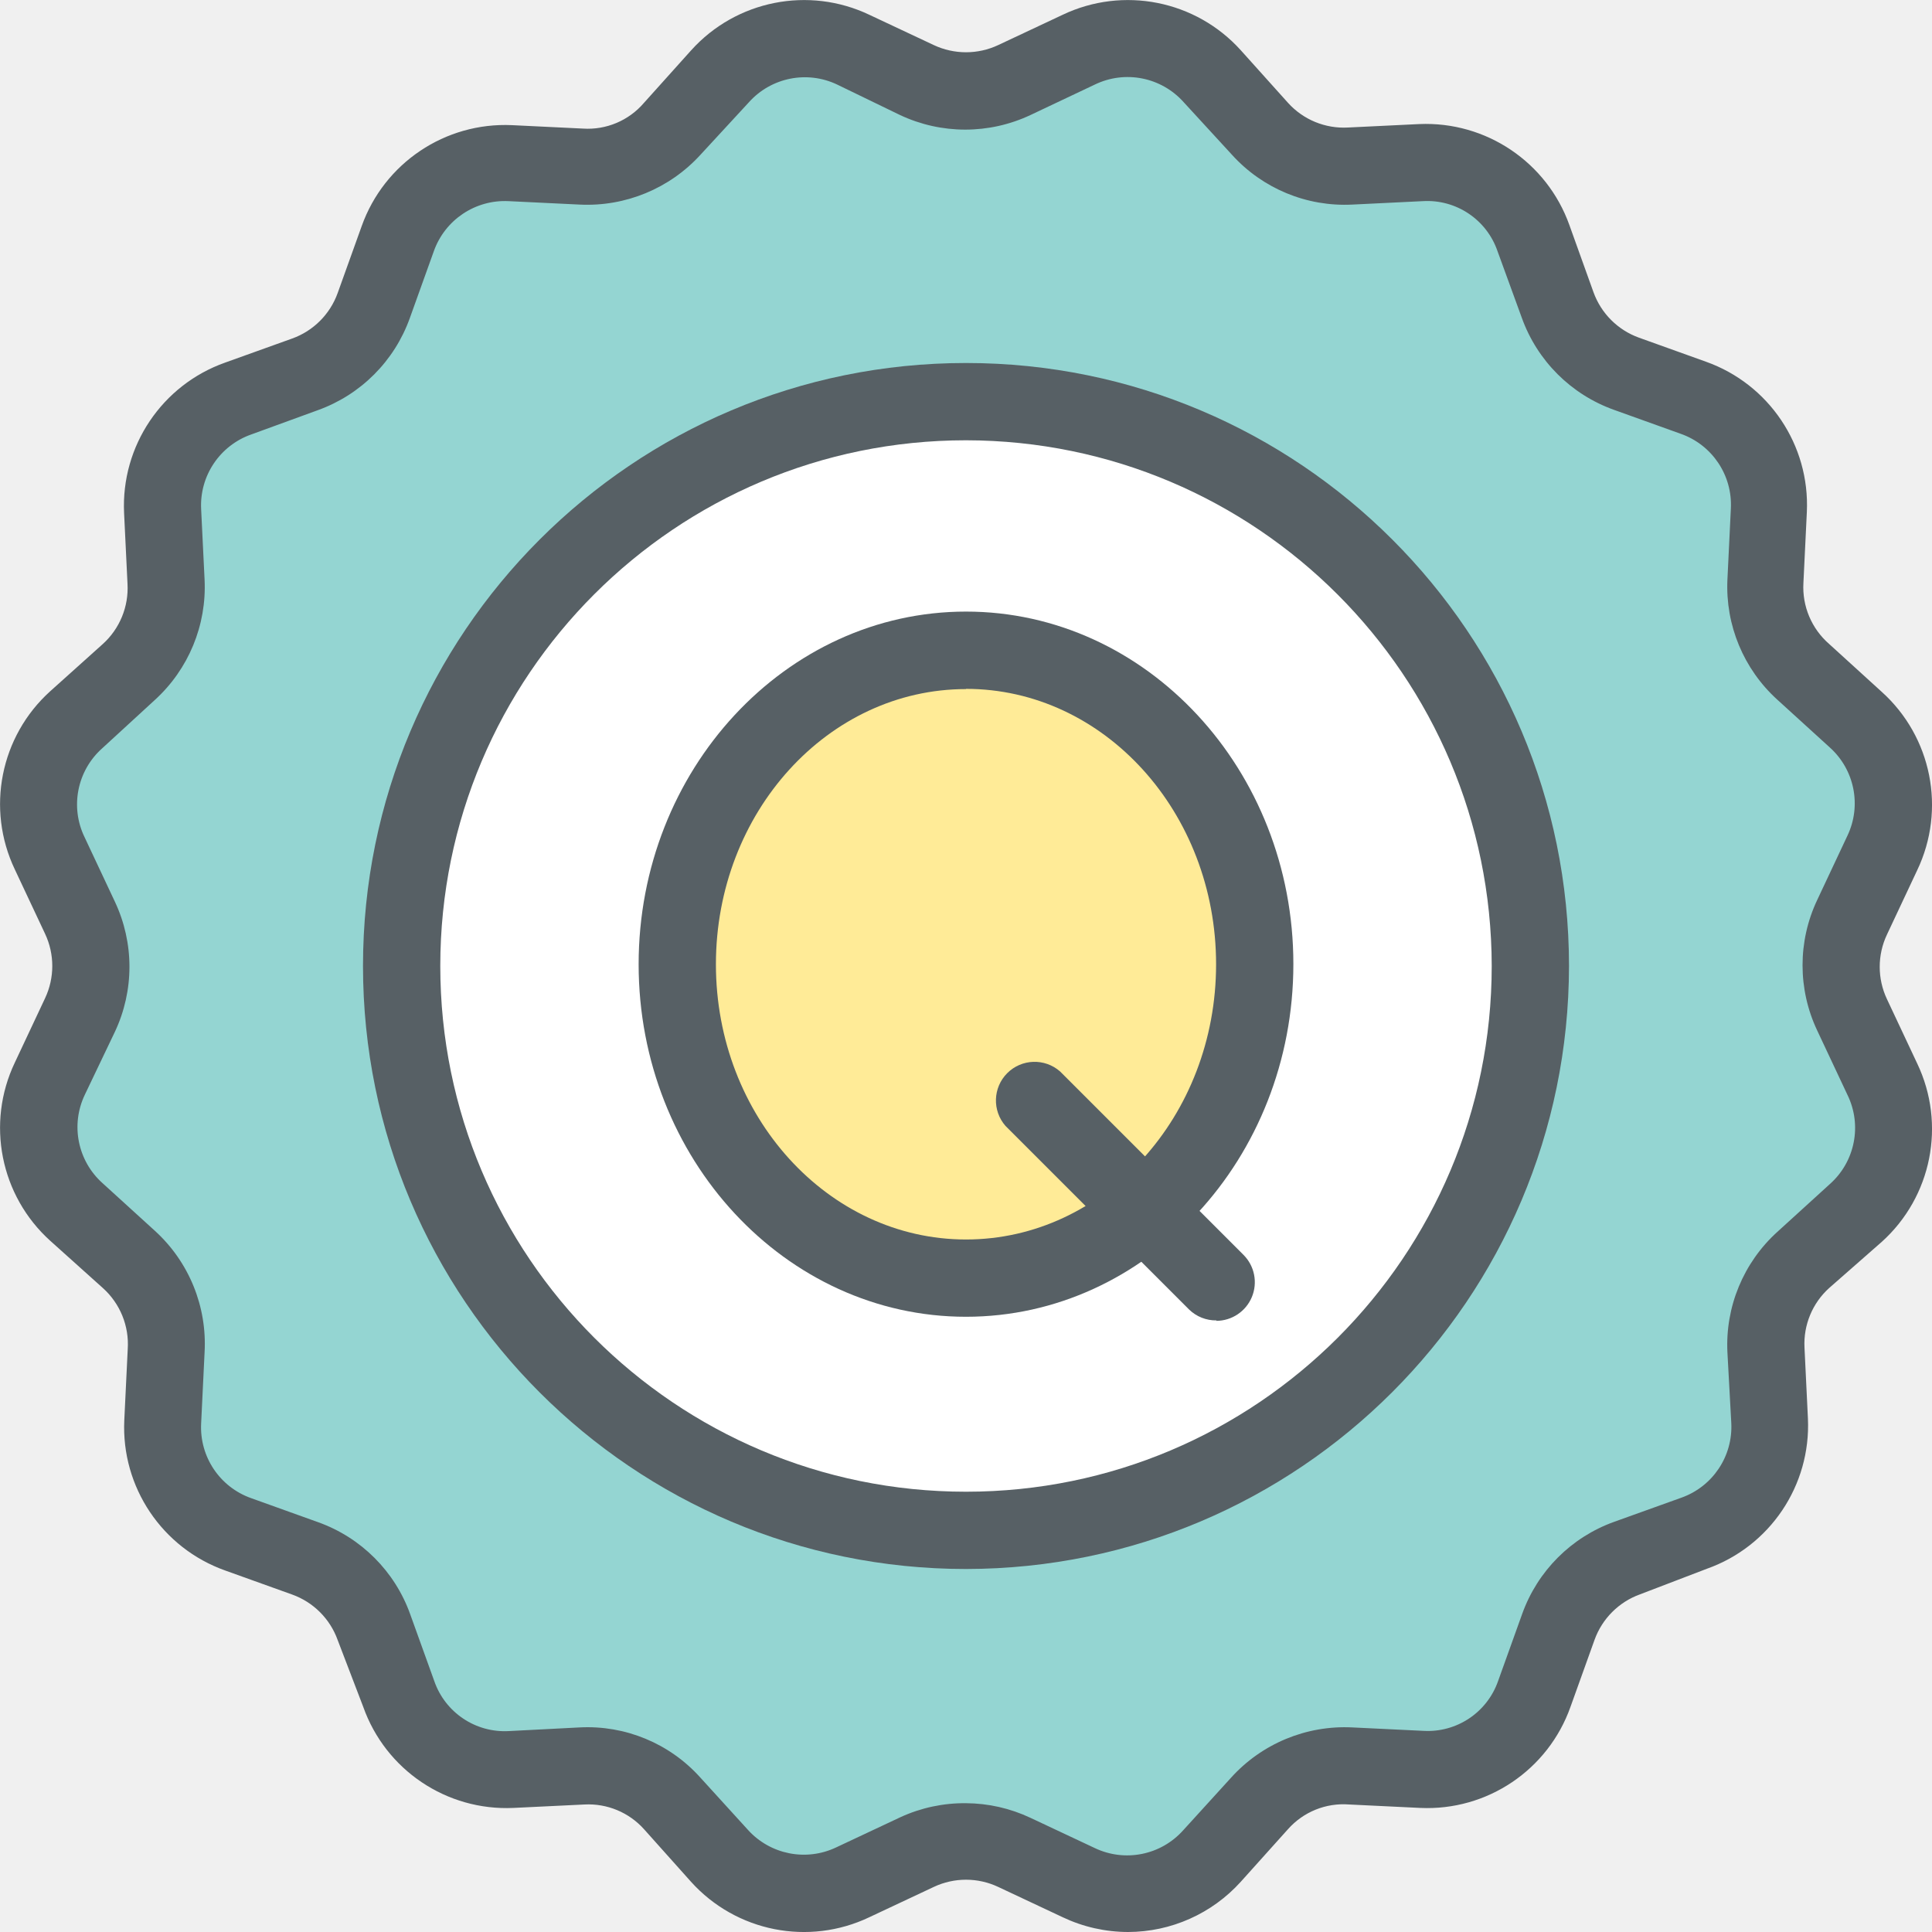
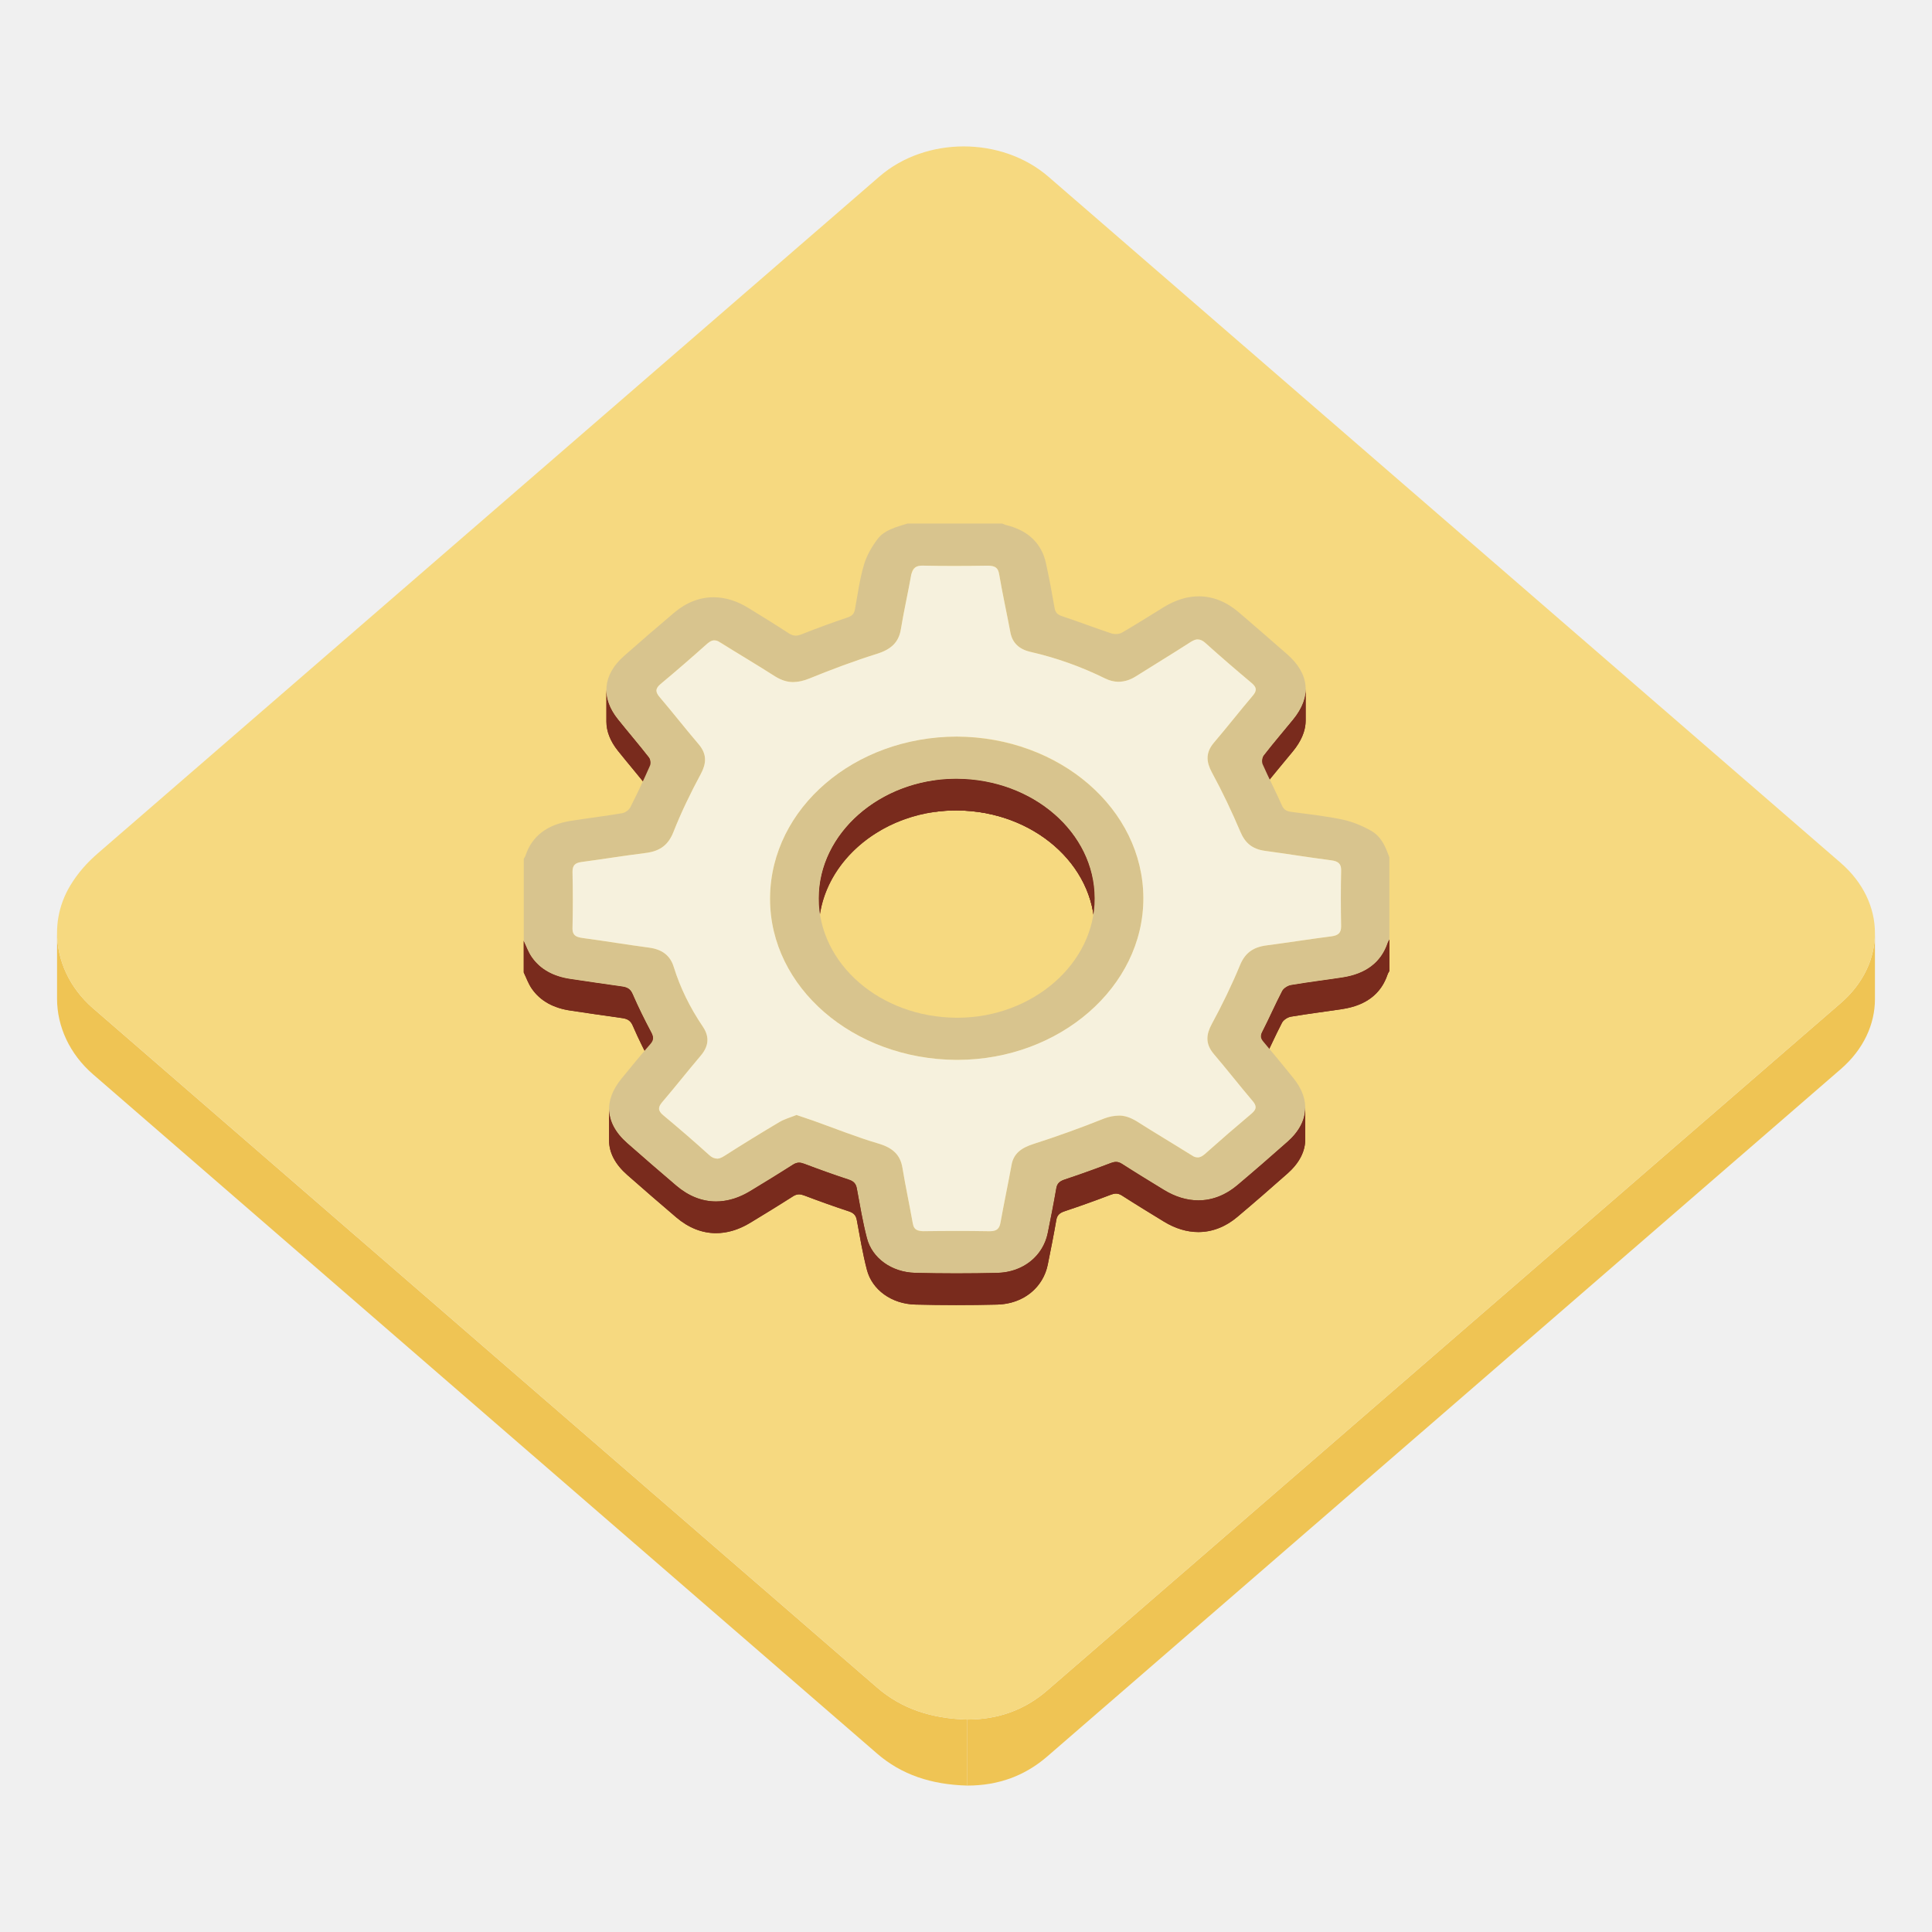
- <svg xmlns="http://www.w3.org/2000/svg" width="800px" height="800px" viewBox="0 0 90 90">
-   <defs>
-     <style>.cls-1{fill:#94d5d2;}.cls-2{fill:#ffffff;}.cls-3{fill:#ffeb97;}.cls-4{fill:#576065;}</style>
-   </defs>
-   <g id="quality-badge">
-     <g id="quality-badge-2" data-name="quality-badge">
-       <g id="fill">
-         <path class="cls-1" d="M47.27,3.73l3-1.41a5.32,5.32,0,0,1,6.21,1.23L58.7,6a5.32,5.32,0,0,0,4.19,1.73l3.31-.16a5.32,5.32,0,0,1,5.26,3.52l1.12,3.12a5.32,5.32,0,0,0,3.21,3.21l3.12,1.12a5.32,5.32,0,0,1,3.52,5.26l-.16,3.31A5.32,5.32,0,0,0,84,31.3l2.45,2.23a5.32,5.32,0,0,1,1.23,6.21l-1.41,3a5.33,5.33,0,0,0,0,4.54l1.41,3a5.32,5.32,0,0,1-1.23,6.21L84,58.7a5.32,5.32,0,0,0-1.73,4.19l.16,3.31a5.32,5.32,0,0,1-3.52,5.26l-3.12,1.12a5.32,5.32,0,0,0-3.21,3.21L71.46,78.9a5.32,5.32,0,0,1-5.26,3.52l-3.31-.16A5.32,5.32,0,0,0,58.7,84l-2.23,2.45a5.32,5.32,0,0,1-6.21,1.23l-3-1.41a5.33,5.33,0,0,0-4.54,0l-3,1.41a5.32,5.32,0,0,1-6.21-1.23L31.3,84a5.32,5.32,0,0,0-4.19-1.73l-3.31.16a5.32,5.32,0,0,1-5.26-3.52l-1.12-3.12a5.32,5.32,0,0,0-3.21-3.21l-3.12-1.12A5.32,5.32,0,0,1,7.58,66.2l.16-3.31A5.32,5.32,0,0,0,6,58.7L3.55,56.47a5.32,5.32,0,0,1-1.23-6.21l1.41-3a5.33,5.33,0,0,0,0-4.54l-1.41-3a5.32,5.32,0,0,1,1.23-6.21L6,31.3a5.32,5.32,0,0,0,1.73-4.19L7.58,23.8a5.32,5.32,0,0,1,3.52-5.26l3.12-1.12a5.31,5.31,0,0,0,3.21-3.21l1.12-3.12A5.32,5.32,0,0,1,23.8,7.58l3.31.16A5.32,5.32,0,0,0,31.3,6l2.23-2.45a5.32,5.32,0,0,1,6.21-1.23l3,1.41A5.33,5.33,0,0,0,47.27,3.73Z" />
-         <circle class="cls-2" cx="45" cy="45" r="26.29" />
-         <ellipse class="cls-3" cx="45" cy="44.92" rx="13.45" ry="14.62" />
-       </g>
-       <g id="outline">
-         <path class="cls-4" d="M52.55,90a7.13,7.13,0,0,1-3.05-.69l-3-1.41a3.52,3.52,0,0,0-3,0l-3,1.41a7.08,7.08,0,0,1-8.31-1.65L30,85.21a3.48,3.48,0,0,0-2.77-1.15l-3.31.16a7.08,7.08,0,0,1-7-4.71L15.73,76.4a3.51,3.51,0,0,0-2.12-2.12l-3.12-1.12a7.08,7.08,0,0,1-4.7-7l.16-3.31A3.51,3.51,0,0,0,4.79,60L2.34,57.8A7.08,7.08,0,0,1,.69,49.5l1.41-3a3.52,3.52,0,0,0,0-3l-1.41-3A7.08,7.08,0,0,1,2.34,32.2L4.79,30A3.51,3.51,0,0,0,5.94,27.2l-.16-3.31a7.08,7.08,0,0,1,4.71-7l3.12-1.12a3.51,3.51,0,0,0,2.12-2.12l1.12-3.12a7.09,7.09,0,0,1,7-4.7l3.31.16A3.44,3.44,0,0,0,30,4.79L32.2,2.34A7.08,7.08,0,0,1,40.5.69l3,1.41a3.53,3.53,0,0,0,3,0l3-1.41A7.08,7.08,0,0,1,57.8,2.34L60,4.79A3.5,3.5,0,0,0,62.8,5.94l3.31-.16a7.1,7.1,0,0,1,7,4.71l1.12,3.12a3.52,3.52,0,0,0,2.12,2.12l3.12,1.12a7.08,7.08,0,0,1,4.7,7l-.16,3.31A3.5,3.5,0,0,0,85.21,30l2.45,2.23a7.08,7.08,0,0,1,1.65,8.31l-1.41,3a3.52,3.52,0,0,0,0,3l1.41,3a7.08,7.08,0,0,1-1.65,8.31L85.21,60a3.5,3.5,0,0,0-1.15,2.77l.16,3.31a7.08,7.08,0,0,1-4.71,7L76.4,74.27a3.52,3.52,0,0,0-2.12,2.12l-1.12,3.12a7.08,7.08,0,0,1-7,4.71l-3.31-.16A3.45,3.45,0,0,0,60,85.21L57.8,87.66A7.09,7.09,0,0,1,52.55,90ZM45,84a7.14,7.14,0,0,1,3,.68l3,1.41a3.5,3.5,0,0,0,4.11-.82l2.23-2.45A7.13,7.13,0,0,1,63,80.47l3.31.16a3.47,3.47,0,0,0,3.48-2.33l1.12-3.12a7.1,7.1,0,0,1,4.29-4.29l3.12-1.12a3.5,3.5,0,0,0,2.33-3.48L80.47,63a7.1,7.1,0,0,1,2.32-5.61l2.45-2.23A3.5,3.5,0,0,0,86.06,51l-1.41-3a7.11,7.11,0,0,1,0-6.07l1.41-3a3.5,3.5,0,0,0-.82-4.11l-2.45-2.23A7.1,7.1,0,0,1,80.47,27l.16-3.31a3.5,3.5,0,0,0-2.33-3.48l-3.12-1.12a7.1,7.1,0,0,1-4.29-4.29L69.76,11.7a3.46,3.46,0,0,0-3.48-2.33L63,9.53a7.08,7.08,0,0,1-5.61-2.32L55.14,4.76A3.5,3.5,0,0,0,51,3.94L48,5.36h0a7.13,7.13,0,0,1-6.07,0L39,3.94a3.5,3.5,0,0,0-4.11.82L32.63,7.21A7.14,7.14,0,0,1,27,9.53l-3.31-.16a3.51,3.51,0,0,0-3.48,2.33l-1.12,3.12a7.1,7.1,0,0,1-4.29,4.29L11.7,20.24a3.5,3.5,0,0,0-2.33,3.48L9.53,27a7.11,7.11,0,0,1-2.32,5.61L4.76,34.86A3.5,3.5,0,0,0,3.94,39l1.41,3a7.11,7.11,0,0,1,0,6.07L3.95,51a3.5,3.5,0,0,0,.82,4.11l2.45,2.23A7.11,7.11,0,0,1,9.53,63l-.16,3.31a3.5,3.5,0,0,0,2.33,3.48l3.12,1.12a7.09,7.09,0,0,1,4.29,4.29l1.12,3.11a3.47,3.47,0,0,0,3.48,2.33L27,80.47a7.06,7.06,0,0,1,5.61,2.32l2.23,2.45a3.51,3.51,0,0,0,4.11.82l3-1.41A7.13,7.13,0,0,1,45,84ZM47.27,3.73h0Z" />
-         <path class="cls-4" d="M45,73.09A28.09,28.09,0,1,1,73.09,45,28.12,28.12,0,0,1,45,73.09Zm0-52.58A24.49,24.49,0,1,0,69.49,45,24.52,24.52,0,0,0,45,20.51Z" />
-         <path class="cls-4" d="M45,61.34c-8.41,0-15.25-7.37-15.25-16.42S36.59,28.49,45,28.49s15.25,7.37,15.25,16.42S53.41,61.34,45,61.34Zm0-29.24c-6.43,0-11.65,5.75-11.65,12.82S38.57,57.74,45,57.74,56.65,52,56.65,44.92,51.43,32.09,45,32.09Z" />
-         <path class="cls-4" d="M56.67,61.51A1.79,1.79,0,0,1,55.39,61l-8.55-8.55a1.8,1.8,0,0,1,2.54-2.54l8.55,8.55a1.8,1.8,0,0,1-1.27,3.07Z" />
-       </g>
-     </g>
-   </g>
+ <svg xmlns="http://www.w3.org/2000/svg" width="800px" height="800px" viewBox="0 0 1024 1024" class="icon" version="1.1">
+   <path d="M993.762 494.538v35c0 13.332-6.04 26.664-18.135 37.137-140.149 121.423-280.35 242.794-420.49 364.22-11.813 10.236-25.813 15.5-42.454 15.5v-35c16.644 0 30.641-5.264 42.454-15.5 140.142-121.426 280.336-242.803 420.49-364.22 12.095-10.474 18.135-23.801 18.135-37.137z" fill="#EFC454" />
+   <path d="M30.238 529.365v-3.5-1.75-3.5-3.5-1.75-3.5-3.5-1.75-3.5-3.5-1.75-3.5c0 14.708 6.701 29.312 19.037 40.019 138.449 120.065 277.05 239.997 415.562 360.019 13.002 11.262 28.74 16.469 47.853 16.996v35c-19.108-0.527-34.851-5.734-47.853-16.996C326.324 809.382 187.725 689.45 49.275 569.385c-12.337-10.705-19.037-25.311-19.037-40.02z" fill="#EFC454" />
+   <path d="M510.785 77.601c16.263 0 32.546 5.362 44.946 16.097 139.949 121.188 279.9 242.375 419.818 363.584 24.241 20.995 24.295 53.414 0.079 74.396-140.149 121.421-280.35 242.798-420.489 364.22-11.814 10.238-25.813 15.502-42.451 15.502-19.109-0.529-34.853-5.734-47.854-16.994C326.323 774.382 187.724 654.45 49.275 534.385c-19.58-16.986-24.961-43.809-11.895-65.251 3.918-6.437 8.667-11.829 14.465-16.85 138.107-119.549 276.18-239.132 414.261-358.717 12.296-10.641 28.478-15.966 44.679-15.966z" fill="#F6D980" />
+   <path d="M692.027 365.111v16.8c0 5.308-2.237 10.77-6.719 16.248-5.172 6.33-10.523 12.555-15.502 18.989-0.58 0.748-0.885 1.894-0.885 2.98v-16.8c0-1.087 0.305-2.232 0.885-2.98 4.979-6.435 10.33-12.66 15.502-18.989 4.482-5.477 6.719-10.941 6.719-16.248z" fill="#792B1D" />
+   <path d="M692.027 365.111v16.8c0 0.396-0.014 0.792-0.037 1.191v-16.8c0.025-0.397 0.037-0.793 0.037-1.191M691.99 366.303v16.8c-0.312 4.933-2.533 9.99-6.68 15.058-5.172 6.33-10.523 12.555-15.503 18.989-0.517 0.667-0.813 1.648-0.873 2.625v-16.8c0.06-0.976 0.356-1.958 0.873-2.625 4.979-6.435 10.331-12.66 15.503-18.989 4.147-5.069 6.37-10.126 6.68-15.058M668.934 402.975v16.8a5.301 5.301 0 0 0-0.011 0.355v-16.8c0-0.118 0.003-0.236 0.011-0.355" fill="#792B1D" />
+   <path d="M344.813 404.168v16.8c0-1.005-0.282-2.064-0.819-2.755-5.333-6.844-11.039-13.478-16.472-20.271-4.081-5.101-6.113-10.345-6.113-15.468v-16.799c0 5.122 2.032 10.367 6.113 15.468 5.433 6.793 11.139 13.427 16.472 20.271 0.536 0.69 0.819 1.75 0.819 2.754z" fill="#792B1D" />
+   <path d="M344.813 404.168v16.8c0-1.005-0.282-2.064-0.819-2.755-5.333-6.844-11.039-13.478-16.472-20.271-4.081-5.101-6.113-10.345-6.113-15.468v-16.799c0 5.122 2.032 10.367 6.113 15.468 5.433 6.793 11.139 13.427 16.472 20.271 0.536 0.69 0.819 1.75 0.819 2.754" fill="#792B1D" />
+   <path d="M504.791 429.565v-0.165-0.175-0.181-0.185-0.186-0.18-0.175-0.164-1.796-1.906-1.979-2.012-2.015-1.979-1.906-1.796c0.408-0.011 0.814-0.018 1.224-0.021a54.448 54.448 0 0 1 1.225-0.003c40.279 0.264 72.897 28.563 72.97 63.316v16.799c-0.071-34.754-32.691-63.056-72.97-63.318l-0.525-0.001c-0.234 0-0.466 0.001-0.7 0.004-0.41 0.008-0.818 0.015-1.224 0.024z" fill="#792B1D" />
+   <path d="M580.207 476.059v16.802c-0.07-34.754-32.69-63.056-72.969-63.318l-0.525-0.001a82.093 82.093 0 0 0-11.077 0.749v-16.8a81.907 81.907 0 0 1 11.602-0.748c40.279 0.263 72.899 28.564 72.969 63.316" fill="#792B1D" />
+   <path d="M504.791 429.565c-38.958 0.903-70.904 29.228-70.854 63.363v-16.8c-0.049-34.136 31.896-62.458 70.854-63.364v16.801z" fill="#792B1D" />
+   <path d="M580.207 476.059v16.802c-0.07-34.754-32.69-63.056-72.969-63.318l-0.525-0.001a82.093 82.093 0 0 0-11.077 0.749v-16.8a81.907 81.907 0 0 1 11.602-0.748c40.279 0.263 72.899 28.564 72.969 63.316" fill="#792B1D" />
+   <path d="M495.637 413.491v16.8a80.13 80.13 0 0 0-16.826 4.173v-16.8a80.13 80.13 0 0 1 16.826-4.173" fill="#792B1D" />
+   <path d="M478.813 417.664v16.8a76.832 76.832 0 0 0-14.871 7.358v-16.8a76.804 76.804 0 0 1 14.871-7.358M463.94 425.022v16.8c-6.028 3.853-11.368 8.487-15.81 13.726v-16.8c4.442-5.239 9.783-9.873 15.81-13.726" fill="#792B1D" />
+   <path d="M448.132 438.747v16.8c-8.172 9.637-13.302 21.314-14.089 33.905v-16.8c0.786-12.59 5.917-24.268 14.089-33.905M434.042 472.652v16.8a54.188 54.188 0 0 0-0.107 3.477v-16.8a54.188 54.188 0 0 1 0.107-3.477" fill="#792B1D" />
+   <path d="M506.414 390.405c55.367 0.183 99.527 38.454 99.588 85.68 0.07 46.93-44.264 85.523-98.107 85.675-0.601 0.001-0.885 0-1.171-0.003-54.651-0.408-98.561-38.453-98.583-85.276l0.001-0.555c0.001-0.186 0.003-0.369 0.006-0.554 0.659-46.956 44.457-84.817 98.266-84.967z m1.469 149.014c39.601-0.222 72.396-28.847 72.324-63.36-0.07-34.752-32.69-63.053-72.969-63.316l-0.525-0.001c-0.234 0-0.466 0.001-0.7 0.004-39.51 0.332-72.127 28.89-72.078 63.383 0.052 34.788 32.589 63.027 72.939 63.29 0.178 0.002 0.364 0.002 0.542 0.002l0.467-0.002" fill="#D8C48E" />
+   <path d="M668.277 565.953v-16.8c0-0.67 0.203-1.387 0.633-2.219 3.689-7.187 6.873-14.563 10.614-21.729 0.732-1.407 2.913-2.849 4.688-3.153 9.07-1.545 18.233-2.644 27.337-4.041 12.295-1.896 20.442-7.917 23.939-18.437 0.192-0.596 0.604-1.146 0.905-1.713v16.8c-0.303 0.566-0.715 1.119-0.905 1.713-3.497 10.52-11.644 16.54-23.939 18.437-9.104 1.397-18.267 2.496-27.337 4.041-1.774 0.307-3.952 1.746-4.688 3.153-3.741 7.165-6.925 14.544-10.614 21.729-0.429 0.834-0.633 1.55-0.633 2.219z" fill="#792B1D" />
+   <path d="M736.395 497.866v16.8c-0.303 0.568-0.715 1.12-0.905 1.713-1.136 3.414-2.761 6.355-4.857 8.836v-16.8c2.099-2.479 3.722-5.421 4.857-8.836 0.192-0.595 0.603-1.146 0.905-1.713M730.631 508.414v16.8a24.61 24.61 0 0 1-5.551 4.83v-16.8a24.635 24.635 0 0 0 5.551-4.83" fill="#792B1D" />
+   <path d="M725.08 513.244v16.8c-1.736 1.11-3.649 2.047-5.736 2.813v-16.802c2.087-0.764 4-1.701 5.736-2.811" fill="#792B1D" />
+   <path d="M719.345 516.056v16.802c-2.375 0.872-4.977 1.521-7.794 1.957-9.104 1.396-18.268 2.497-27.337 4.042-0.328 0.058-0.67 0.15-1.012 0.276v-16.8a5.712 5.712 0 0 1 1.012-0.277c9.069-1.545 18.233-2.645 27.337-4.042 2.817-0.435 5.419-1.085 7.794-1.958M683.2 522.333v16.8a8.106 8.106 0 0 0-1.569 0.786v-16.8a8.192 8.192 0 0 1 1.569-0.786M681.631 523.119v16.8c-0.626 0.4-1.193 0.875-1.613 1.373v-16.801c0.42-0.497 0.987-0.97 1.613-1.372" fill="#792B1D" />
+   <path d="M680.018 524.491v16.801c-0.2 0.234-0.367 0.477-0.494 0.716-3.739 7.166-6.923 14.543-10.612 21.729-0.387 0.75-0.592 1.406-0.627 2.015V548.95c0.035-0.609 0.24-1.266 0.627-2.014 3.689-7.187 6.873-14.563 10.612-21.729 0.125-0.239 0.292-0.48 0.494-0.716M668.283 548.95v16.801c-0.003 0.068-0.006 0.135-0.006 0.203v-16.8c0-0.068 0.003-0.135 0.006-0.204" fill="#792B1D" />
+   <path d="M346.176 550.124v16.8c0-0.925-0.34-1.882-0.935-2.997-3.548-6.679-6.895-13.442-9.878-20.322-1.109-2.558-2.693-3.604-5.616-3.996-9.13-1.24-18.233-2.646-27.345-3.975-8.861-1.292-16-4.975-20.615-11.724-1.795-2.618-2.812-5.631-4.185-8.467v-16.8c1.373 2.834 2.39 5.849 4.185 8.467 4.616 6.748 11.755 10.431 20.615 11.723 9.111 1.328 18.215 2.733 27.345 3.974 2.923 0.393 4.507 1.439 5.616 3.996 2.983 6.88 6.329 13.646 9.878 20.323 0.595 1.116 0.935 2.073 0.935 2.998z" fill="#792B1D" />
+   <path d="M346.176 550.124v16.8c0-0.925-0.34-1.882-0.935-2.997-3.548-6.679-6.895-13.442-9.878-20.322-1.109-2.558-2.693-3.604-5.616-3.996-9.13-1.24-18.233-2.646-27.345-3.975-8.861-1.292-16-4.975-20.615-11.724-1.795-2.618-2.812-5.631-4.185-8.467v-16.8c1.373 2.834 2.39 5.849 4.185 8.467 4.616 6.748 11.755 10.431 20.615 11.723 9.111 1.328 18.215 2.733 27.345 3.974 2.923 0.393 4.507 1.439 5.616 3.996 2.983 6.88 6.329 13.646 9.878 20.323 0.595 1.116 0.935 2.073 0.935 2.998" fill="#792B1D" />
+   <path d="M726.79 440.373c5.554 3.179 7.641 8.713 9.604 14.036v43.456c-0.303 0.566-0.715 1.12-0.905 1.713-3.497 10.519-11.644 16.54-23.939 18.436-9.104 1.397-18.267 2.497-27.337 4.042-1.774 0.306-3.952 1.745-4.688 3.152-3.741 7.165-6.925 14.543-10.614 21.729-1.089 2.111-0.729 3.473 0.727 5.201 5.371 6.357 10.646 12.791 15.866 19.25 9.342 11.539 8.295 23.691-3.046 33.746-8.771 7.772-17.621 15.471-26.611 23.038-6.368 5.362-13.427 8.045-20.694 8.045-6.03 0-12.206-1.845-18.253-5.538-7.439-4.551-14.889-9.09-22.196-13.786-1.143-0.731-2.144-1.057-3.191-1.057-0.876 0-1.785 0.225-2.845 0.629a597.31 597.31 0 0 1-24.355 8.712c-2.711 0.893-4 2.096-4.435 4.594-1.37 7.916-2.942 15.81-4.535 23.699-2.479 12.23-12.992 20.847-26.793 21.188a866.735 866.735 0 0 1-43.443-0.016c-12.521-0.316-22.862-7.77-25.625-18.412-2.257-8.676-3.718-17.519-5.343-26.31-0.442-2.418-1.501-3.797-4.284-4.703-7.935-2.603-15.774-5.431-23.546-8.373-1.043-0.393-1.942-0.611-2.806-0.611-1.063 0-2.071 0.327-3.231 1.073-7.438 4.769-15.01 9.376-22.59 13.978-6.06 3.681-12.187 5.515-18.171 5.515-7.383 0-14.545-2.796-21.082-8.37a2140.76 2140.76 0 0 1-25.977-22.496c-11.734-10.327-12.741-22.436-2.975-34.333 5.021-6.108 9.979-12.257 15.221-18.219 1.925-2.19 1.825-3.85 0.545-6.251-3.548-6.677-6.894-13.442-9.878-20.321-1.11-2.559-2.693-3.604-5.616-3.998-9.13-1.239-18.233-2.646-27.347-3.973-8.859-1.292-15.998-4.977-20.613-11.724-1.795-2.618-2.812-5.632-4.185-8.468v-43.458c0.314-0.558 0.727-1.101 0.918-1.691 3.467-10.545 11.722-16.481 23.939-18.411 9.093-1.438 18.245-2.538 27.308-4.076 1.622-0.271 3.577-1.702 4.254-3.03 3.729-7.306 7.196-14.71 10.481-22.165 0.556-1.255 0.344-3.298-0.514-4.4-5.332-6.844-11.037-13.478-16.471-20.27-9.122-11.404-8.004-23.528 3.153-33.393 8.77-7.75 17.661-15.407 26.622-22.993 6.443-5.46 13.576-8.197 20.918-8.197 6.063 0 12.267 1.866 18.344 5.605 7.166 4.415 14.346 8.826 21.37 13.408 1.349 0.882 2.526 1.326 3.82 1.326 0.909 0 1.875-0.219 2.994-0.663a472.973 472.973 0 0 1 24.242-8.88c2.609-0.871 3.737-2.033 4.151-4.32 1.432-7.908 2.499-15.904 4.759-23.63 1.42-4.846 4.133-9.603 7.316-13.81 3.561-4.688 9.91-6.304 15.806-8.12h50.18c0.654 0.263 1.29 0.613 1.976 0.779 11.984 2.933 18.938 9.874 21.227 20.329 1.717 7.858 3.179 15.767 4.557 23.685 0.403 2.32 1.453 3.5 4.095 4.372 8.758 2.881 17.326 6.208 26.086 9.105 0.623 0.208 1.4 0.311 2.19 0.311 1.214 0 2.471-0.242 3.293-0.721 7.561-4.375 14.88-9.062 22.315-13.609 6.173-3.773 12.394-5.655 18.452-5.655 7.419 0 14.596 2.818 21.164 8.438a3097.157 3097.157 0 0 1 25.643 22.225c11.953 10.468 13.022 22.505 3.114 34.621-5.172 6.33-10.523 12.555-15.501 18.989-0.93 1.195-1.148 3.401-0.556 4.763 3.235 7.342 6.984 14.518 10.231 21.858 0.959 2.174 2.357 2.986 4.788 3.327 9.122 1.256 18.354 2.201 27.307 4.103 5.335 1.138 10.607 3.339 15.215 5.975z m-15.956 21.046c-0.011-3.698-1.599-4.983-5.495-5.48-11.649-1.502-23.232-3.407-34.877-4.978-7.025-0.951-10.644-4.444-13.063-10.162-4.507-10.625-9.493-21.134-15.051-31.373-1.478-2.721-2.304-5.231-2.304-7.67-0.003-2.764 1.053-5.432 3.414-8.199 7.006-8.206 13.609-16.683 20.593-24.905 1.017-1.192 1.522-2.206 1.529-3.168 0.007-1.161-0.719-2.246-2.175-3.468-8.254-6.931-16.42-13.949-24.383-21.124-1.603-1.387-2.771-1.977-4.015-2.016-1.441 0.085-2.48 0.493-3.681 1.234-9.834 6.36-19.651 12.263-29.289 18.363-2.888 1.83-5.825 2.827-8.831 2.887-2.796-0.032-5.118-0.612-7.489-1.778a180.204 180.204 0 0 0-39.594-14.088c-6.08-1.398-9.575-4.862-10.594-10.31-1.946-10.328-4.214-20.611-5.979-30.962-0.564-3.325-2.124-4.38-5.644-4.41-3.418 0.048-6.341 0.087-9.268 0.112-2.739 0.025-5.484 0.039-8.227 0.04a776.97 776.97 0 0 1-17.051-0.168c-3.799 0.031-5.313 1.056-6.048 3.357-2.036 11.046-4.253 20.682-5.835 30.397-1.109 6.792-5.071 10.598-12.601 12.964-12.146 3.816-24.05 8.277-35.742 13.041-2.991 1.224-5.774 1.911-8.473 1.953-3.455-0.052-6.26-0.863-9.128-2.567-10.188-6.516-19.947-12.26-29.452-18.308-2.128-1.077-2.711-1.224-3.274-1.251-1.484 0.069-2.483 0.55-3.587 1.458-8.479 7.56-16.707 14.71-25.093 21.703-1.497 1.248-2.191 2.335-2.201 3.465-0.008 1.063 0.588 2.16 1.697 3.457 6.996 8.215 13.588 16.69 20.604 24.897 2.36 2.759 3.434 5.419 3.454 8.18 0.018 2.435-0.785 4.946-2.245 7.672-5.393 10.031-10.373 20.278-14.495 30.746-2.601 6.592-6.814 10.152-14.688 11.13-11.359 1.414-22.661 3.273-34.009 4.776-3.586 0.474-4.784 1.904-4.8 4.899 0.107 5.27 0.168 10.247 0.172 15.23a585.75 585.75 0 0 1-0.179 14.937c0.021 3.598 1.628 4.721 5.291 5.21 11.793 1.582 23.516 3.563 35.312 5.115 7.095 0.944 11.229 4.331 13.032 10.154 3.456 11.173 8.669 21.711 15.412 31.671 1.672 2.468 2.479 4.841 2.465 7.17-0.02 2.811-1.236 5.552-3.585 8.314-6.904 8.13-13.445 16.474-20.371 24.573-1.109 1.304-1.697 2.409-1.68 3.477 0.018 1.138 0.722 2.229 2.213 3.473 8.287 6.905 16.441 13.933 24.384 21.127 1.359 1.2 2.447 1.771 3.545 1.899 1.655-0.071 2.369-0.311 3.143-0.692 0.371-0.183 0.755-0.398 1.156-0.649a1035.88 1035.88 0 0 1 29.33-18.063c2.732-1.613 6.018-2.514 9.083-3.753 3.274 1.107 6.027 2.009 8.739 2.967 11.561 4.113 22.932 8.715 34.735 12.197 7.671 2.268 11.561 6.074 12.671 12.841 1.625 9.845 3.738 19.633 5.481 29.461 0.087 0.48 0.198 0.913 0.336 1.309 0.642 1.805 1.906 2.694 4.379 2.816 3.847-0.027 6.855-0.063 9.864-0.088a1107.318 1107.318 0 0 1 16.773-0.007c3.052 0.027 6.101 0.067 9.15 0.126 4.226-0.045 5.436-1.566 5.985-4.626 1.837-10.206 4.002-20.377 5.866-30.582 1.079-5.944 5.108-8.964 11.501-11.015 12.396-3.991 24.665-8.355 36.65-13.184 3.551-1.313 5.867-1.834 8.116-1.901 3.657 0.094 6.146 0.791 8.685 2.204 10.751 6.805 20.607 12.636 30.233 18.755 2.014 1.027 2.596 1.186 3.159 1.226 1.536-0.026 2.59-0.526 3.748-1.482a1173.43 1173.43 0 0 1 25.077-21.718c1.45-1.225 2.176-2.308 2.172-3.47-0.005-0.964-0.513-1.977-1.527-3.175-6.983-8.222-13.588-16.69-20.583-24.913-2.346-2.76-3.418-5.423-3.433-8.188-0.013-2.438 0.796-4.953 2.273-7.684 5.565-10.241 10.634-20.725 15.05-31.383 2.541-6.128 6.674-9.411 13.92-10.362 11.502-1.508 22.951-3.325 34.464-4.81 3.829-0.489 5.176-1.979 5.162-5.213a792.632 792.632 0 0 1-0.154-14.901c0.008-4.908 0.059-9.823 0.175-14.739" fill="#D8C48E" />
+   <path d="M710.835 461.087a651.264 651.264 0 0 0-0.165 15.076c0.003 4.917 0.057 9.83 0.153 14.745 0.018 3.391-1.33 4.879-5.161 5.37-11.514 1.482-22.962 3.298-34.463 4.81-7.249 0.951-11.381 4.232-13.921 10.36-4.416 10.659-9.484 21.145-15.05 31.382-1.479 2.729-2.286 5.247-2.272 7.687 0.014 2.763 1.086 5.426 3.432 8.187 6.996 8.222 13.6 16.689 20.583 24.912 1.016 1.195 1.521 2.211 1.526 3.174 0.005 1.162-0.721 2.245-2.172 3.47a1130.385 1130.385 0 0 0-24.706 21.396c-1.528 1.274-2.583 1.777-3.702 1.812-0.979-0.051-1.562-0.205-2.188-0.479-11.014-6.875-20.872-12.707-30.488-18.835-3.673-2.09-6.159-2.786-8.713-2.88-3.355 0.068-5.67 0.589-8.126 1.481-13.079 5.248-25.35 9.611-37.745 13.604-6.393 2.051-10.423 5.07-11.502 11.016-1.865 10.204-4.032 20.375-5.866 30.58-0.552 3.061-1.763 4.581-5.509 4.629-3.528-0.061-6.577-0.102-9.629-0.126a893.8 893.8 0 0 0-7.323-0.031 1265.065 1265.065 0 0 0-18.474 0.137c-3.313-0.137-4.579-1.025-5.221-2.829a8.354 8.354 0 0 1-0.333-1.307c-1.743-9.83-3.86-19.618-5.483-29.463-1.109-6.767-5.001-10.572-12.672-12.842-11.803-3.482-23.173-8.082-34.734-12.195-2.714-0.96-5.465-1.859-8.741-2.967-3.063 1.24-6.351 2.138-9.082 3.753a1027.362 1027.362 0 0 0-29.192 17.976c-0.54 0.339-0.925 0.555-1.297 0.738-0.77 0.382-1.485 0.618-2.179 0.693-2.059-0.132-3.147-0.701-4.371-1.781-8.08-7.316-16.233-14.342-24.521-21.248-1.491-1.244-2.195-2.336-2.213-3.473-0.02-1.067 0.571-2.174 1.68-3.478 6.924-8.098 13.466-16.443 20.371-24.571 2.348-2.766 3.566-5.508 3.583-8.315 0.017-2.33-0.792-4.702-2.465-7.17-6.743-9.961-11.955-20.498-15.413-31.67-1.806-5.823-5.938-9.209-13.035-10.154-11.793-1.553-23.518-3.534-35.311-5.114-3.662-0.49-5.271-1.61-5.295-4.888 0.128-5.298 0.184-10.28 0.182-15.258a721.83 721.83 0 0 0-0.169-14.938c0.015-3.29 1.214-4.721 4.799-5.193 11.349-1.502 22.649-3.362 34.01-4.775 7.873-0.978 12.086-4.539 14.688-11.13 4.122-10.466 9.103-20.714 14.495-30.745 1.459-2.726 2.263-5.238 2.244-7.673-0.019-2.76-1.091-5.421-3.454-8.18-7.016-8.206-13.608-16.683-20.604-24.897-1.108-1.296-1.706-2.395-1.698-3.457 0.008-1.129 0.704-2.219 2.201-3.467 8.386-6.991 16.611-14.142 24.727-21.386 1.469-1.225 2.47-1.706 3.512-1.771 1.005 0.026 1.587 0.172 2.209 0.437 11.01 6.861 20.768 12.604 30.244 18.681 3.583 2.143 6.389 2.955 9.278 3.007 3.265-0.041 6.046-0.729 9.036-1.952 11.692-4.766 23.597-9.227 35.744-13.041 7.529-2.366 11.491-6.173 12.6-12.966 1.582-9.714 3.801-19.352 5.514-29.061 1.057-3.641 2.569-4.662 5.787-4.698 5.941 0.121 11.308 0.171 16.674 0.172a1068.32 1068.32 0 0 0 17.959-0.151c4.017 0.029 5.572 1.086 6.139 4.408 1.768 10.354 4.033 20.636 5.98 30.963 1.019 5.448 4.517 8.912 10.593 10.309a180.136 180.136 0 0 1 39.594 14.09c2.37 1.166 4.694 1.743 6.979 1.779 3.517-0.062 6.452-1.06 9.343-2.888 9.636-6.101 19.453-12.004 29.021-18.193 1.469-0.911 2.505-1.318 3.488-1.393 1.702 0.029 2.874 0.619 4.197 1.762 8.239 7.421 16.403 14.438 24.661 21.369 1.453 1.222 2.18 2.306 2.173 3.468-0.006 0.963-0.516 1.977-1.529 3.168-6.984 8.223-13.587 16.7-20.592 24.904-2.363 2.771-3.418 5.439-3.416 8.199 0.003 2.439 0.829 4.951 2.306 7.671 5.556 10.239 10.544 20.749 15.05 31.373 2.421 5.718 6.037 9.211 13.064 10.163 11.641 1.571 23.225 3.474 34.875 4.977 3.901 0.491 5.489 1.776 5.501 5.141zM507.578 561.761c54.164-0.146 98.494-38.741 98.424-85.674-0.062-47.228-44.223-85.499-98.866-85.682-54.536 0.146-98.329 38.006-98.989 84.971-0.004 0.183-0.005 0.366-0.006 0.552l-0.001 0.555c0.023 46.824 43.933 84.868 98.584 85.277l0.854 0.001" fill="#F6F1DD" />
+   <path d="M691.813 587.108v16.801c0 6.342-3.122 12.501-9.354 18.023-8.771 7.772-17.621 15.471-26.611 23.039-6.368 5.361-13.427 8.044-20.694 8.044-6.03 0-12.206-1.846-18.253-5.538-7.439-4.55-14.889-9.089-22.196-13.784-1.143-0.733-2.144-1.059-3.191-1.059-0.876 0-1.785 0.226-2.845 0.628a596.315 596.315 0 0 1-24.354 8.713c-2.711 0.893-4 2.097-4.436 4.595-1.37 7.916-2.941 15.809-4.535 23.698-2.479 12.23-12.992 20.848-26.793 21.188a866.735 866.735 0 0 1-43.443-0.016c-12.521-0.316-22.862-7.77-25.625-18.411-2.258-8.678-3.718-17.52-5.343-26.311-0.442-2.417-1.501-3.797-4.284-4.703-7.935-2.602-15.774-5.432-23.547-8.373-1.041-0.393-1.941-0.611-2.805-0.611-1.063 0-2.071 0.328-3.231 1.073-7.438 4.769-15.01 9.377-22.589 13.977-6.061 3.682-12.188 5.516-18.172 5.516-7.383 0-14.545-2.796-21.082-8.37a2149.522 2149.522 0 0 1-25.977-22.495c-6.409-5.642-9.62-11.814-9.62-18.194v-16.8c0 6.379 3.209 12.554 9.62 18.193a2091.476 2091.476 0 0 0 25.977 22.496c6.537 5.572 13.699 8.37 21.082 8.37 5.983 0 12.111-1.835 18.172-5.516 7.579-4.601 15.147-9.208 22.589-13.977 1.161-0.745 2.169-1.073 3.231-1.073 0.864 0 1.764 0.219 2.805 0.611 7.771 2.942 15.613 5.771 23.547 8.373 2.783 0.906 3.84 2.287 4.284 4.703 1.625 8.791 3.087 17.632 5.343 26.311 2.763 10.644 13.104 18.097 25.625 18.411a870.793 870.793 0 0 0 43.443 0.016c13.799-0.342 24.313-8.957 26.793-21.188 1.594-7.891 3.166-15.781 4.535-23.698 0.436-2.498 1.724-3.704 4.436-4.595a592.376 592.376 0 0 0 24.354-8.713c1.06-0.405 1.969-0.628 2.845-0.628 1.049 0 2.05 0.323 3.191 1.057 7.311 4.695 14.759 9.235 22.195 13.786 6.048 3.692 12.222 5.538 18.254 5.538 7.27 0 14.326-2.683 20.694-8.045 8.99-7.567 17.842-15.267 26.611-23.038 6.229-5.523 9.354-11.681 9.354-18.024z" fill="#792B1D" />
+   <path d="M691.813 587.108v16.801c0 0.397-0.013 0.795-0.035 1.192v-16.8c0.022-0.397 0.035-0.793 0.035-1.193M691.775 588.301v16.8c-0.284 4.563-2.193 9.013-5.729 13.183v-16.8c3.536-4.171 5.445-8.622 5.729-13.183" fill="#792B1D" />
+   <path d="M686.05 601.482v16.8a35.457 35.457 0 0 1-3.592 3.649c-8.771 7.771-17.62 15.471-26.611 23.038a38.366 38.366 0 0 1-4.083 3.016v-16.801a38.771 38.771 0 0 0 4.083-3.015c8.991-7.567 17.843-15.268 26.611-23.038a35.562 35.562 0 0 0 3.592-3.649M651.762 631.187v16.802a33.265 33.265 0 0 1-6.404 3.198v-16.801a33.184 33.184 0 0 0 6.404-3.199M645.356 634.386v16.801a29.686 29.686 0 0 1-6.245 1.561v-16.8a29.627 29.627 0 0 0 6.245-1.562M639.111 635.946v16.8c-1.313 0.181-2.633 0.27-3.961 0.27-6.03 0-12.206-1.845-18.253-5.539-7.439-4.55-14.889-9.089-22.196-13.784-1.143-0.732-2.144-1.058-3.191-1.058-0.249 0-0.497 0.018-0.752 0.052v-16.8c0.255-0.034 0.503-0.052 0.752-0.052 1.049 0 2.051 0.322 3.191 1.057 7.311 4.695 14.759 9.235 22.196 13.785 6.047 3.694 12.221 5.539 18.253 5.539a28.787 28.787 0 0 0 3.961-0.27M590.757 615.888v16.802c-0.597 0.081-1.223 0.254-1.909 0.506v-16.802c0.686-0.251 1.312-0.424 1.909-0.506M588.848 616.396v16.801l-0.185 0.07a632.762 632.762 0 0 1-7.452 2.79v-16.8a644.075 644.075 0 0 0 7.452-2.79c0.062-0.026 0.125-0.048 0.185-0.071M581.211 619.257v16.8a567.49 567.49 0 0 1-16.901 5.923c-0.163 0.055-0.323 0.108-0.479 0.166v-16.801c0.154-0.058 0.315-0.111 0.479-0.167a575.234 575.234 0 0 0 16.901-5.921M563.83 625.344v16.8a8.763 8.763 0 0 0-1.697 0.813v-16.801a8.821 8.821 0 0 1 1.697-0.812M562.133 626.155v16.801c-0.438 0.28-0.813 0.599-1.123 0.964v-16.801a4.955 4.955 0 0 1 1.123-0.964M561.01 627.121v16.8c-0.58 0.686-0.941 1.541-1.137 2.651-1.37 7.916-2.942 15.809-4.535 23.697-0.893 4.399-2.824 8.33-5.571 11.577v-16.8c2.748-3.245 4.682-7.178 5.571-11.577 1.595-7.89 3.167-15.781 4.535-23.699 0.194-1.11 0.557-1.964 1.137-2.649M549.767 665.047v16.8a25.99 25.99 0 0 1-5.835 5.094V670.14a26.055 26.055 0 0 0 5.835-5.093M543.932 670.138v16.802a27.623 27.623 0 0 1-5.38 2.656v-16.799a27.718 27.718 0 0 0 5.38-2.659M538.552 672.799v16.8a30.292 30.292 0 0 1-6.357 1.568v-16.8a30.416 30.416 0 0 0 6.357-1.568M532.193 674.367v16.8a33.064 33.064 0 0 1-3.646 0.291 866.552 866.552 0 0 1-43.443-0.015c-12.521-0.317-22.862-7.771-25.625-18.412-2.258-8.678-3.718-17.52-5.343-26.311-0.442-2.417-1.501-3.797-4.285-4.703-7.934-2.602-15.773-5.432-23.546-8.373-1.042-0.393-1.941-0.611-2.805-0.611-0.226 0-0.447 0.015-0.67 0.044v-16.8c0.223-0.029 0.444-0.044 0.67-0.044 0.864 0 1.764 0.219 2.805 0.611 7.771 2.942 15.613 5.771 23.546 8.373 2.784 0.906 3.841 2.287 4.285 4.703 1.625 8.791 3.086 17.632 5.343 26.31 2.763 10.645 13.104 18.098 25.625 18.412a870.793 870.793 0 0 0 43.443 0.016 33.31 33.31 0 0 0 3.646-0.291M422.829 616.273v16.8c-0.358 0.05-0.716 0.142-1.082 0.272v-16.8a5.361 5.361 0 0 1 1.082-0.272M421.745 616.547v16.8a7.712 7.712 0 0 0-1.458 0.744v-16.8c0.51-0.325 0.99-0.57 1.458-0.744" fill="#792B1D" />
+   <path d="M420.288 617.291v16.8c-0.007 0.004-0.014 0.008-0.021 0.014-0.27 0.173-0.538 0.346-0.81 0.518v-16.8a100.77 100.77 0 0 0 0.831-0.532" fill="#792B1D" />
+   <path d="M419.458 617.821v16.8c-7.178 4.582-14.474 9.021-21.779 13.457-2.377 1.443-4.765 2.604-7.149 3.479v-16.8c2.386-0.876 4.772-2.035 7.149-3.479 7.303-4.432 14.601-8.874 21.779-13.457M390.528 634.76v16.8a33.39 33.39 0 0 1-6.971 1.761v-16.802a33.322 33.322 0 0 0 6.971-1.759" fill="#792B1D" />
+   <path d="M383.557 636.519v16.802a29.9 29.9 0 0 1-4.05 0.274c-7.383 0-14.545-2.796-21.082-8.369a2158.433 2158.433 0 0 1-25.977-22.495c-6.409-5.642-9.619-11.815-9.619-18.194v-16.8c0 6.379 3.208 12.553 9.619 18.193a2091.402 2091.402 0 0 0 25.977 22.495c6.537 5.573 13.699 8.37 21.082 8.37 1.347 0 2.695-0.092 4.05-0.276" fill="#792B1D" />
</svg>
